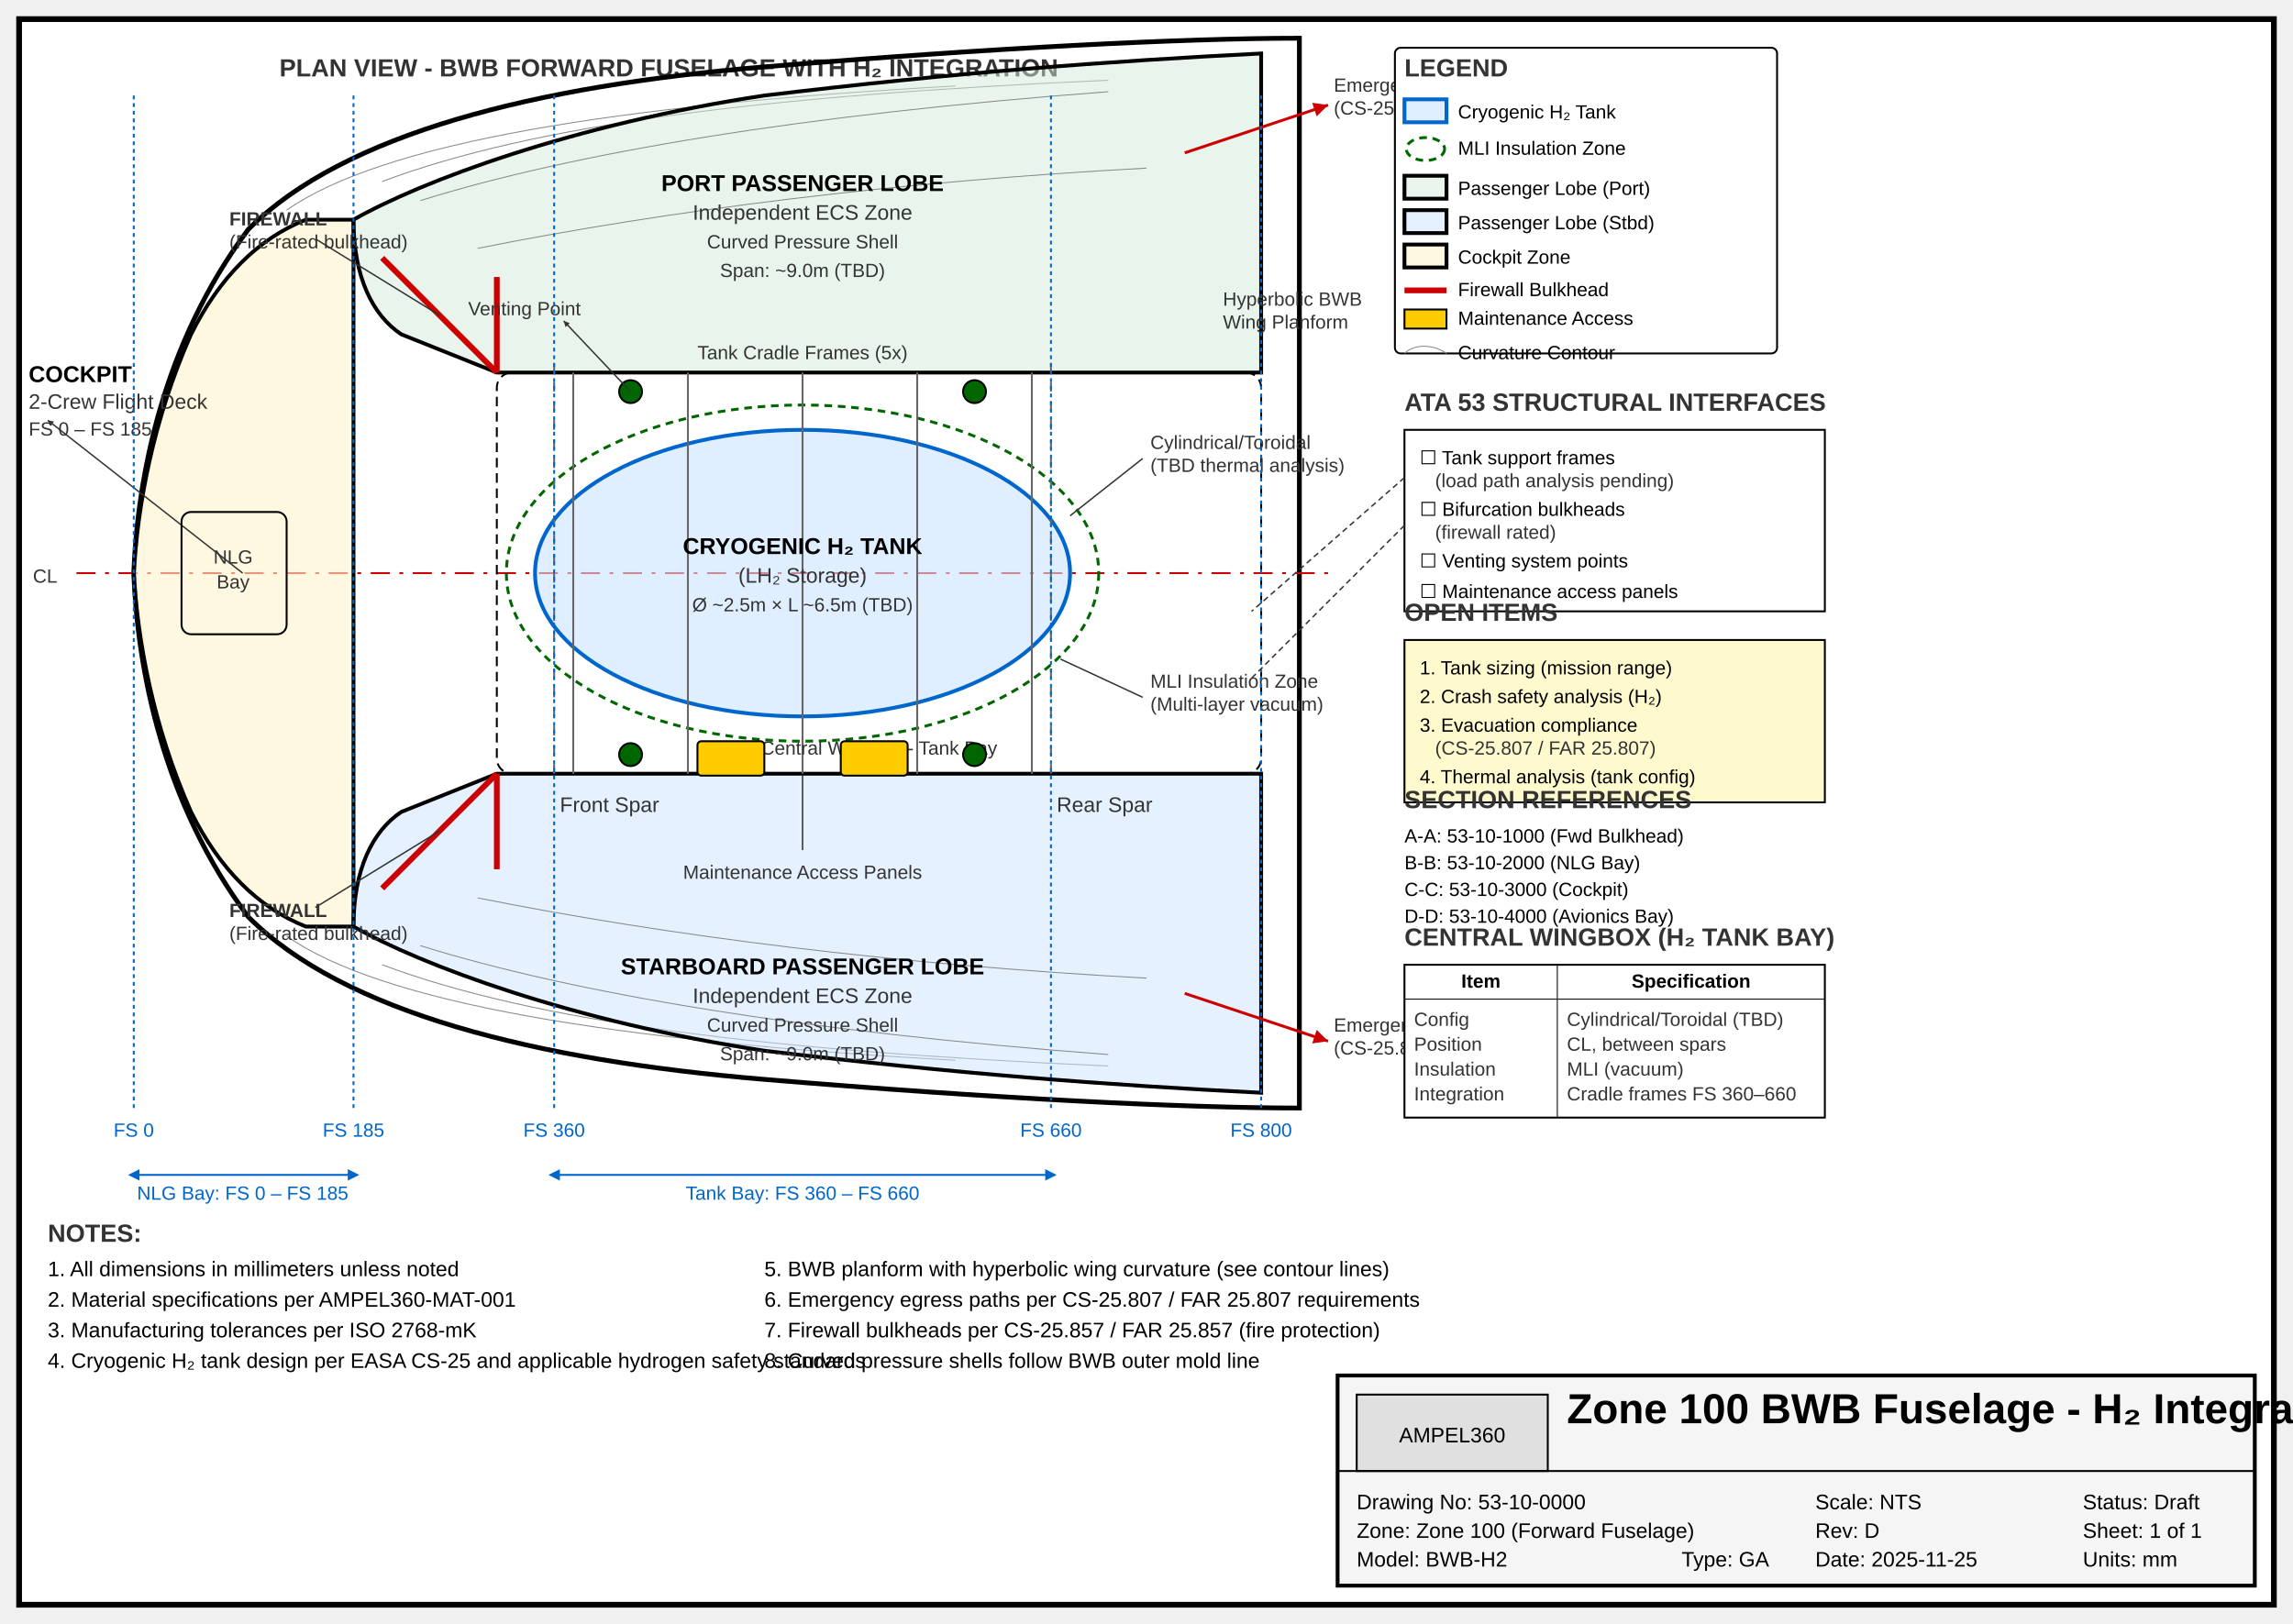
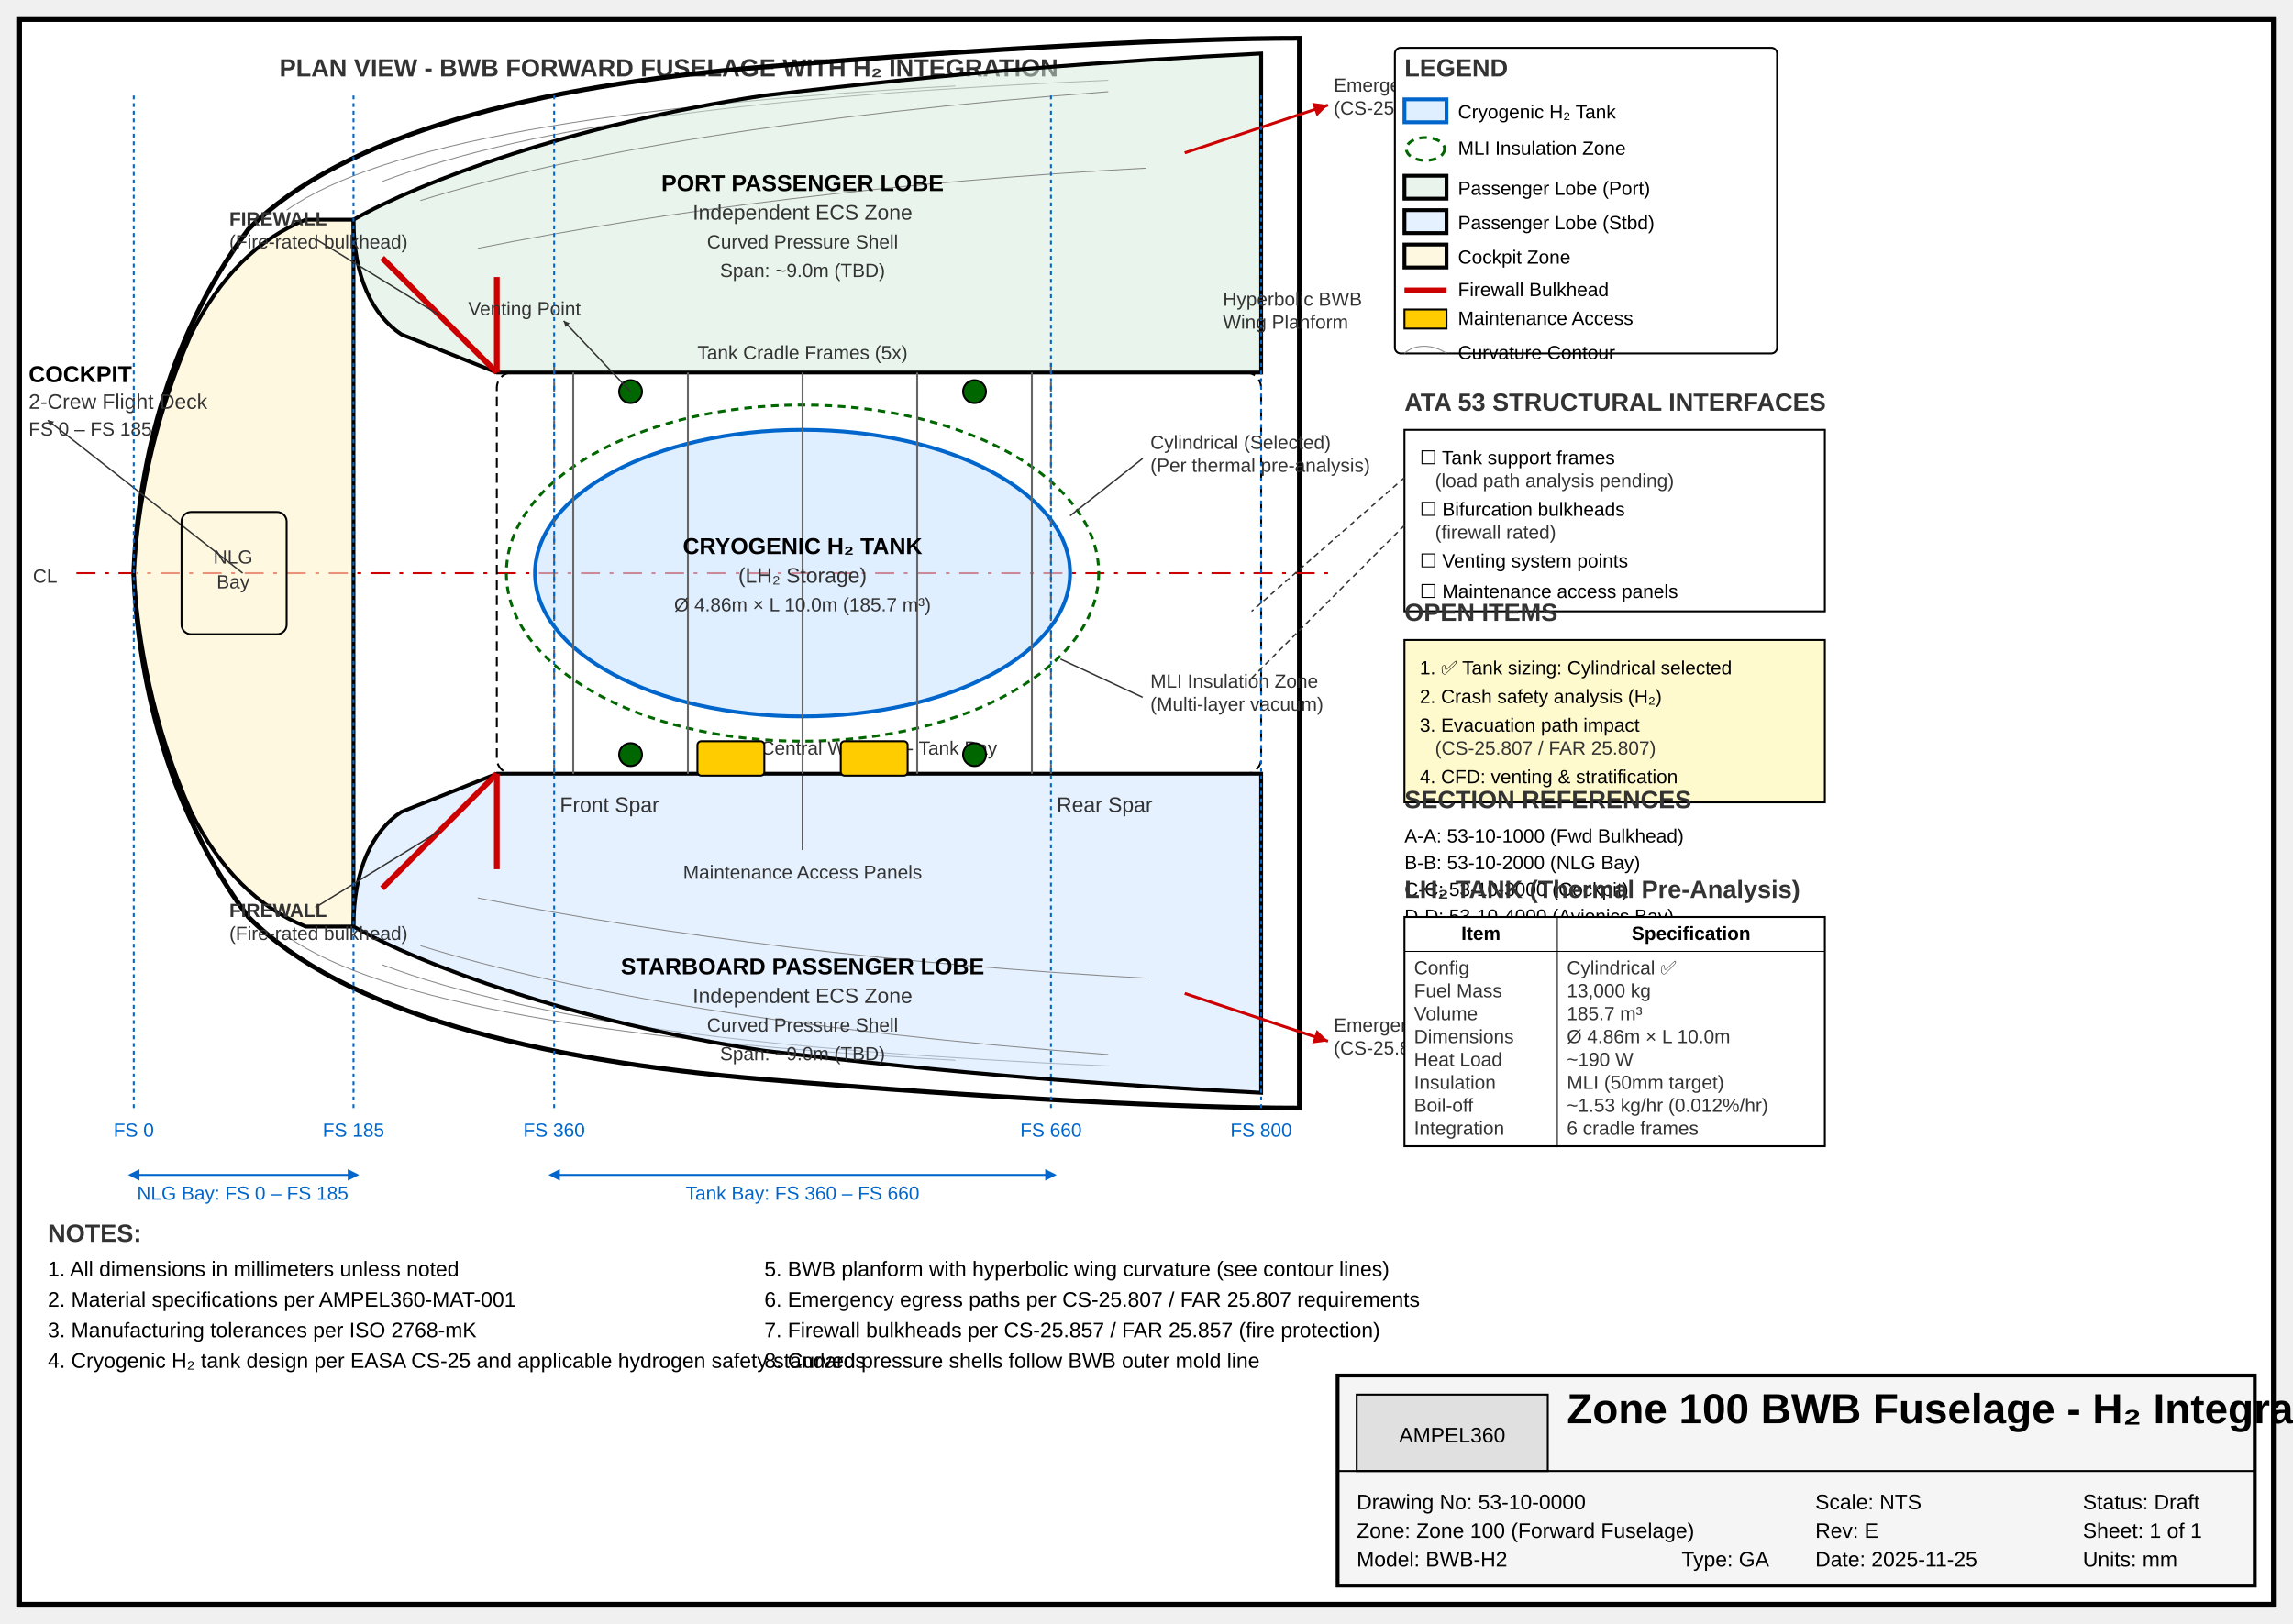
<svg xmlns="http://www.w3.org/2000/svg" viewBox="0 0 1200 850" width="1200" height="850">
  <defs>
    <style>
      .title-text { font-family: Arial, sans-serif; font-size: 22px; font-weight: bold; fill: #000; }
      .subtitle-text { font-family: Arial, sans-serif; font-size: 13px; fill: #333; }
      .label-text { font-family: Arial, sans-serif; font-size: 11px; fill: #000; }
      .label-small { font-family: Arial, sans-serif; font-size: 10px; fill: #000; }
      .dimension-text { font-family: Arial, sans-serif; font-size: 10px; fill: #0066cc; }
      .drawing-line { stroke: #000; stroke-width: 2.5; fill: none; }
      .drawing-line-thin { stroke: #000; stroke-width: 1; fill: none; }
      .dimension-line { stroke: #0066cc; stroke-width: 1; fill: none; }
      .dashed-line { stroke: #666; stroke-width: 1; stroke-dasharray: 5,5; fill: none; }
      .hidden-line { stroke: #999; stroke-width: 1; stroke-dasharray: 3,3; fill: none; }
      .center-line { stroke: #cc0000; stroke-width: 1; stroke-dasharray: 10,5,2,5; fill: none; }
      .h2-tank { stroke: #0066cc; stroke-width: 2; fill: #cce5ff; fill-opacity: 0.6; }
      .insulation { stroke: #006600; stroke-width: 1.5; stroke-dasharray: 4,3; fill: none; }
      .passenger-lobe-port { stroke: #000; stroke-width: 2; fill: #d4edda; fill-opacity: 0.5; }
      .passenger-lobe-stbd { stroke: #000; stroke-width: 2; fill: #cce5ff; fill-opacity: 0.5; }
      .cockpit { stroke: #000; stroke-width: 2; fill: #fff3cd; fill-opacity: 0.6; }
      .firewall { stroke: #cc0000; stroke-width: 3; fill: none; }
      .frame-line { stroke: #666; stroke-width: 1; fill: none; }
      .annotation { font-family: Arial, sans-serif; font-size: 10px; fill: #333; }
      .annotation-large { font-family: Arial, sans-serif; font-size: 11px; fill: #333; }
      .section-label { font-family: Arial, sans-serif; font-size: 12px; font-weight: bold; fill: #000; }
      .leader-line { stroke: #333; stroke-width: 0.75; fill: none; }
      .contour-line { stroke: #888; stroke-width: 0.5; fill: none; }
    </style>
    <marker id="arrow" viewBox="0 0 10 10" refX="5" refY="5" markerWidth="6" markerHeight="6" orient="auto-start-reverse">
      <path d="M 0 0 L 10 5 L 0 10 z" fill="#0066cc" />
    </marker>
    <marker id="arrow-black" viewBox="0 0 10 10" refX="10" refY="5" markerWidth="5" markerHeight="5" orient="auto">
      <path d="M 0 0 L 10 5 L 0 10 z" fill="#333" />
    </marker>
    <marker id="arrow-leader" viewBox="0 0 10 10" refX="10" refY="5" markerWidth="4" markerHeight="4" orient="auto">
      <path d="M 0 0 L 10 5 L 0 10 z" fill="#333" />
    </marker>
    <marker id="arrow-red" viewBox="0 0 10 10" refX="10" refY="5" markerWidth="5" markerHeight="5" orient="auto">
      <path d="M 0 0 L 10 5 L 0 10 z" fill="#cc0000" />
    </marker>
  </defs>
  <rect x="10" y="10" width="1180" height="830" fill="#ffffff" stroke="#000" stroke-width="3" />
  <g id="title-block">
    <rect x="700" y="720" width="480" height="110" fill="#f5f5f5" stroke="#000" stroke-width="2" />
    <rect x="710" y="730" width="100" height="40" fill="#e0e0e0" stroke="#000" stroke-width="1" />
    <text x="760" y="755" class="label-text" text-anchor="middle">AMPEL360</text>
    <text x="820" y="745" class="title-text">Zone 100 BWB Fuselage - H₂ Integration</text>
    <line x1="700" y1="770" x2="1180" y2="770" stroke="#000" stroke-width="1" />
    <text x="710" y="790" class="label-text">Drawing No: 53-10-0000</text>
    <text x="710" y="805" class="label-text">Zone: Zone 100 (Forward Fuselage)</text>
    <text x="710" y="820" class="label-text">Model: BWB-H2</text>
    <text x="880" y="820" class="label-text">Type: GA</text>
    <text x="950" y="790" class="label-text">Scale: NTS</text>
-     <text x="950" y="805" class="label-text">Rev: D</text>
+     <text x="950" y="805" class="label-text">Rev: E</text>
    <text x="950" y="820" class="label-text">Date: 2025-11-25</text>
    <text x="1090" y="790" class="label-text">Status: Draft</text>
    <text x="1090" y="805" class="label-text">Sheet: 1 of 1</text>
    <text x="1090" y="820" class="label-text">Units: mm</text>
  </g>
  <g id="plan-view">
    <text x="350" y="40" class="subtitle-text" font-weight="bold" text-anchor="middle">PLAN VIEW - BWB FORWARD FUSELAGE WITH H₂ INTEGRATION</text>
    <path id="outer-mold-line" d="M 70 300               C 72 250, 85 180, 130 120              C 180 70, 280 45, 400 35              C 520 25, 620 20, 680 20              L 680 580              C 620 580, 520 575, 400 565              C 280 555, 180 530, 130 480              C 85 420, 72 350, 70 300" class="drawing-line" fill="#fafafa" />
    <path d="M 150 110 C 200 75, 320 55, 500 45" class="contour-line" />
    <path d="M 150 490 C 200 525, 320 545, 500 555" class="contour-line" />
    <path d="M 200 95 C 280 65, 400 50, 580 42" class="contour-line" />
    <path d="M 200 505 C 280 535, 400 550, 580 558" class="contour-line" />
    <line x1="40" y1="300" x2="700" y2="300" class="center-line" />
    <text x="30" y="305" class="annotation" text-anchor="end">CL</text>
    <g id="cockpit-area">
      <path d="M 70 300                 C 72 265, 80 220, 100 175                C 115 145, 135 125, 160 115                L 185 115                L 185 485                L 160 485                C 135 475, 115 455, 100 425                C 80 380, 72 335, 70 300" class="cockpit" />
      <line x1="127" y1="300" x2="25" y2="220" class="leader-line" marker-end="url(#arrow-leader)" />
      <text x="15" y="200" class="section-label" text-anchor="start">COCKPIT</text>
      <text x="15" y="214" class="annotation-large" text-anchor="start">2-Crew Flight Deck</text>
      <text x="15" y="228" class="annotation" text-anchor="start">FS 0 – FS 185</text>
    </g>
    <g id="nose-gear-bay">
      <rect x="95" y="268" width="55" height="64" rx="5" class="drawing-line-thin" fill="#ddd" stroke="#000" />
      <text x="122" y="295" class="annotation" text-anchor="middle">NLG</text>
      <text x="122" y="308" class="annotation" text-anchor="middle">Bay</text>
    </g>
    <g id="port-lobe">
      <path d="M 185 115                C 220 95, 300 65, 400 50                C 500 38, 580 32, 660 28                L 660 195                C 500 195, 350 195, 260 195                L 210 175                C 195 165, 185 145, 185 115" class="passenger-lobe-port" />
      <path d="M 220 105 C 300 80, 420 60, 580 48" class="contour-line" />
      <path d="M 250 130 C 350 110, 470 95, 600 88" class="contour-line" />
      <text x="420" y="100" class="section-label" text-anchor="middle">PORT PASSENGER LOBE</text>
      <text x="420" y="115" class="annotation-large" text-anchor="middle">Independent ECS Zone</text>
      <text x="420" y="130" class="annotation" text-anchor="middle">Curved Pressure Shell</text>
      <text x="420" y="145" class="annotation" text-anchor="middle">Span: ~9.0m (TBD)</text>
      <line x1="620" y1="80" x2="695" y2="55" stroke="#cc0000" stroke-width="1.5" marker-end="url(#arrow-red)" />
      <text x="698" y="48" class="annotation" fill="#cc0000">Emergency Egress</text>
      <text x="698" y="60" class="annotation" fill="#cc0000">(CS-25.807)</text>
    </g>
    <g id="starboard-lobe">
      <path d="M 185 485                C 220 505, 300 535, 400 550                C 500 562, 580 568, 660 572                L 660 405                C 500 405, 350 405, 260 405                L 210 425                C 195 435, 185 455, 185 485" class="passenger-lobe-stbd" />
      <path d="M 220 495 C 300 520, 420 540, 580 552" class="contour-line" />
      <path d="M 250 470 C 350 490, 470 505, 600 512" class="contour-line" />
      <text x="420" y="510" class="section-label" text-anchor="middle">STARBOARD PASSENGER LOBE</text>
      <text x="420" y="525" class="annotation-large" text-anchor="middle">Independent ECS Zone</text>
      <text x="420" y="540" class="annotation" text-anchor="middle">Curved Pressure Shell</text>
      <text x="420" y="555" class="annotation" text-anchor="middle">Span: ~9.0m (TBD)</text>
      <line x1="620" y1="520" x2="695" y2="545" stroke="#cc0000" stroke-width="1.5" marker-end="url(#arrow-red)" />
      <text x="698" y="540" class="annotation" fill="#cc0000">Emergency Egress</text>
      <text x="698" y="552" class="annotation" fill="#cc0000">(CS-25.807)</text>
    </g>
    <g id="h2-tank-bay">
      <rect x="260" y="195" width="400" height="210" rx="8" class="drawing-line-thin" fill="#f0f8ff" stroke-dasharray="5,3" />
      <ellipse cx="420" cy="300" rx="155" ry="88" class="insulation" />
      <ellipse cx="420" cy="300" rx="140" ry="75" class="h2-tank" />
      <line x1="300" y1="195" x2="300" y2="405" class="frame-line" stroke-width="1.5" />
      <line x1="360" y1="195" x2="360" y2="405" class="frame-line" stroke-width="1.5" />
      <line x1="420" y1="195" x2="420" y2="405" class="frame-line" stroke-width="1.5" />
      <line x1="480" y1="195" x2="480" y2="405" class="frame-line" stroke-width="1.5" />
      <line x1="540" y1="195" x2="540" y2="405" class="frame-line" stroke-width="1.5" />
      <text x="420" y="188" class="annotation" text-anchor="middle" fill="#666">Tank Cradle Frames (5x)</text>
      <text x="420" y="290" class="section-label" text-anchor="middle">CRYOGENIC H₂ TANK</text>
      <text x="420" y="305" class="annotation-large" text-anchor="middle">(LH₂ Storage)</text>
-       <text x="420" y="320" class="annotation" text-anchor="middle">Ø ~2.5m × L ~6.5m (TBD)</text>
+       <text x="420" y="320" class="annotation" text-anchor="middle">Ø 4.86m × L 10.0m (185.7 m³)</text>
      <text x="460" y="395" class="annotation" text-anchor="middle">Central Wingbox - Tank Bay</text>
      <line x1="560" y1="270" x2="598" y2="240" class="leader-line" />
-       <text x="602" y="235" class="annotation">Cylindrical/Toroidal</text>
-       <text x="602" y="247" class="annotation">(TBD thermal analysis)</text>
+       <text x="602" y="235" class="annotation">Cylindrical (Selected)</text>
+       <text x="602" y="247" class="annotation">(Per thermal pre-analysis)</text>
      <line x1="555" y1="345" x2="598" y2="365" class="leader-line" />
      <text x="602" y="360" class="annotation">MLI Insulation Zone</text>
      <text x="602" y="372" class="annotation">(Multi-layer vacuum)</text>
    </g>
    <g id="bifurcation-bulkheads">
      <path d="M 260 195 C 240 175, 220 155, 200 135" class="firewall" />
      <line x1="260" y1="195" x2="260" y2="145" class="firewall" />
      <path d="M 260 405 C 240 425, 220 445, 200 465" class="firewall" />
      <line x1="260" y1="405" x2="260" y2="455" class="firewall" />
      <line x1="230" y1="165" x2="165" y2="125" class="leader-line" />
      <text x="120" y="118" class="annotation" fill="#cc0000" font-weight="bold">FIREWALL</text>
      <text x="120" y="130" class="annotation" fill="#cc0000">(Fire-rated bulkhead)</text>
      <line x1="230" y1="435" x2="165" y2="475" class="leader-line" />
      <text x="120" y="480" class="annotation" fill="#cc0000" font-weight="bold">FIREWALL</text>
      <text x="120" y="492" class="annotation" fill="#cc0000">(Fire-rated bulkhead)</text>
    </g>
    <g id="spar-references">
      <line x1="290" y1="190" x2="290" y2="410" class="dashed-line" stroke-width="1.5" />
      <text x="293" y="425" class="annotation-large">Front Spar</text>
      <line x1="550" y1="190" x2="550" y2="410" class="dashed-line" stroke-width="1.5" />
      <text x="553" y="425" class="annotation-large">Rear Spar</text>
    </g>
    <g id="venting-points">
      <circle cx="330" cy="205" r="6" fill="#006600" stroke="#000" stroke-width="1" />
      <circle cx="510" cy="205" r="6" fill="#006600" stroke="#000" stroke-width="1" />
      <circle cx="330" cy="395" r="6" fill="#006600" stroke="#000" stroke-width="1" />
      <circle cx="510" cy="395" r="6" fill="#006600" stroke="#000" stroke-width="1" />
      <line x1="330" y1="205" x2="295" y2="168" class="leader-line" marker-end="url(#arrow-leader)" />
      <text x="245" y="165" class="annotation" fill="#006600">Venting Point</text>
    </g>
    <g id="maintenance-access">
      <rect x="365" y="388" width="35" height="18" fill="#ffcc00" stroke="#000" stroke-width="1" rx="2" />
      <rect x="440" y="388" width="35" height="18" fill="#ffcc00" stroke="#000" stroke-width="1" rx="2" />
      <line x1="420" y1="406" x2="420" y2="445" class="leader-line" />
      <text x="420" y="460" class="annotation" text-anchor="middle">Maintenance Access Panels</text>
    </g>
    <g id="frame-stations">
      <line x1="70" y1="50" x2="70" y2="580" class="dimension-line" stroke-dasharray="2,2" />
      <text x="70" y="595" class="dimension-text" text-anchor="middle">FS 0</text>
      <line x1="185" y1="50" x2="185" y2="580" class="dimension-line" stroke-dasharray="2,2" />
      <text x="185" y="595" class="dimension-text" text-anchor="middle">FS 185</text>
      <line x1="290" y1="50" x2="290" y2="580" class="dimension-line" stroke-dasharray="2,2" />
      <text x="290" y="595" class="dimension-text" text-anchor="middle">FS 360</text>
      <line x1="550" y1="50" x2="550" y2="580" class="dimension-line" stroke-dasharray="2,2" />
      <text x="550" y="595" class="dimension-text" text-anchor="middle">FS 660</text>
      <line x1="660" y1="50" x2="660" y2="580" class="dimension-line" stroke-dasharray="2,2" />
      <text x="660" y="595" class="dimension-text" text-anchor="middle">FS 800</text>
    </g>
    <line x1="70" y1="615" x2="185" y2="615" class="dimension-line" marker-start="url(#arrow)" marker-end="url(#arrow)" />
    <text x="127" y="628" class="dimension-text" text-anchor="middle">NLG Bay: FS 0 – FS 185</text>
    <line x1="290" y1="615" x2="550" y2="615" class="dimension-line" marker-start="url(#arrow)" marker-end="url(#arrow)" />
    <text x="420" y="628" class="dimension-text" text-anchor="middle">Tank Bay: FS 360 – FS 660</text>
    <text x="640" y="160" class="annotation" fill="#666">Hyperbolic BWB</text>
    <text x="640" y="172" class="annotation" fill="#666">Wing Planform</text>
  </g>
  <g id="legend" transform="translate(735, 40)">
    <rect x="-5" y="-15" width="200" height="160" fill="#fff" stroke="#000" stroke-width="1" rx="3" />
    <text x="0" y="0" class="subtitle-text" font-weight="bold">LEGEND</text>
    <rect x="0" y="12" width="22" height="12" class="h2-tank" />
    <text x="28" y="22" class="label-small">Cryogenic H₂ Tank</text>
    <ellipse cx="11" cy="38" rx="10" ry="6" class="insulation" />
    <text x="28" y="41" class="label-small">MLI Insulation Zone</text>
    <rect x="0" y="52" width="22" height="12" class="passenger-lobe-port" />
    <text x="28" y="62" class="label-small">Passenger Lobe (Port)</text>
    <rect x="0" y="70" width="22" height="12" class="passenger-lobe-stbd" />
    <text x="28" y="80" class="label-small">Passenger Lobe (Stbd)</text>
    <rect x="0" y="88" width="22" height="12" class="cockpit" />
    <text x="28" y="98" class="label-small">Cockpit Zone</text>
    <line x1="0" y1="112" x2="22" y2="112" class="firewall" />
    <text x="28" y="115" class="label-small">Firewall Bulkhead</text>
    <rect x="0" y="122" width="22" height="10" fill="#ffcc00" stroke="#000" stroke-width="1" />
    <text x="28" y="130" class="label-small">Maintenance Access</text>
    <path d="M 0 145 C 5 140, 15 140, 22 145" class="contour-line" stroke-width="1" />
    <text x="28" y="148" class="label-small">Curvature Contour</text>
  </g>
  <g id="structural-interfaces" transform="translate(735, 215)">
    <text x="0" y="0" class="subtitle-text" font-weight="bold">ATA 53 STRUCTURAL INTERFACES</text>
    <rect x="0" y="10" width="220" height="95" fill="#fff" stroke="#000" stroke-width="1" />
    <text x="8" y="28" class="label-small">☐ Tank support frames</text>
    <text x="16" y="40" class="annotation">(load path analysis pending)</text>
    <text x="8" y="55" class="label-small">☐ Bifurcation bulkheads</text>
    <text x="16" y="67" class="annotation">(firewall rated)</text>
    <text x="8" y="82" class="label-small">☐ Venting system points</text>
    <text x="8" y="98" class="label-small">☐ Maintenance access panels</text>
    <line x1="0" y1="35" x2="-80" y2="105" class="leader-line" stroke-dasharray="3,2" />
    <line x1="0" y1="60" x2="-80" y2="140" class="leader-line" stroke-dasharray="3,2" />
  </g>
  <g id="open-items" transform="translate(735, 325)">
    <text x="0" y="0" class="subtitle-text" font-weight="bold">OPEN ITEMS</text>
    <rect x="0" y="10" width="220" height="85" fill="#fffacd" stroke="#000" stroke-width="1" />
-     <text x="8" y="28" class="label-small">1. Tank sizing (mission range)</text>
+     <text x="8" y="28" class="label-small">1. ✅ Tank sizing: Cylindrical selected</text>
    <text x="8" y="43" class="label-small">2. Crash safety analysis (H₂)</text>
-     <text x="8" y="58" class="label-small">3. Evacuation compliance</text>
+     <text x="8" y="58" class="label-small">3. Evacuation path impact</text>
    <text x="16" y="70" class="annotation">(CS-25.807 / FAR 25.807)</text>
-     <text x="8" y="85" class="label-small">4. Thermal analysis (tank config)</text>
+     <text x="8" y="85" class="label-small">4. CFD: venting &amp; stratification</text>
  </g>
  <g id="section-cuts" transform="translate(735, 423)">
    <text x="0" y="0" class="subtitle-text" font-weight="bold">SECTION REFERENCES</text>
    <text x="0" y="18" class="label-small">A-A: 53-10-1000 (Fwd Bulkhead)</text>
    <text x="0" y="32" class="label-small">B-B: 53-10-2000 (NLG Bay)</text>
    <text x="0" y="46" class="label-small">C-C: 53-10-3000 (Cockpit)</text>
    <text x="0" y="60" class="label-small">D-D: 53-10-4000 (Avionics Bay)</text>
  </g>
-   <g id="tank-specs" transform="translate(735, 495)">
-     <text x="0" y="0" class="subtitle-text" font-weight="bold">CENTRAL WINGBOX (H₂ TANK BAY)</text>
-     <rect x="0" y="10" width="220" height="80" fill="#fff" stroke="#000" stroke-width="1" />
+   <g id="tank-specs" transform="translate(735, 470)">
+     <text x="0" y="0" class="subtitle-text" font-weight="bold">LH₂ TANK (Thermal Pre-Analysis)</text>
+     <rect x="0" y="10" width="220" height="120" fill="#fff" stroke="#000" stroke-width="1" />
    <line x1="0" y1="28" x2="220" y2="28" stroke="#000" stroke-width="0.5" />
-     <line x1="80" y1="10" x2="80" y2="90" stroke="#000" stroke-width="0.5" />
+     <line x1="80" y1="10" x2="80" y2="130" stroke="#000" stroke-width="0.5" />
    <text x="40" y="22" class="label-small" text-anchor="middle" font-weight="bold">Item</text>
    <text x="150" y="22" class="label-small" text-anchor="middle" font-weight="bold">Specification</text>
-     <text x="5" y="42" class="annotation">Config</text>
-     <text x="85" y="42" class="annotation">Cylindrical/Toroidal (TBD)</text>
-     <text x="5" y="55" class="annotation">Position</text>
-     <text x="85" y="55" class="annotation">CL, between spars</text>
-     <text x="5" y="68" class="annotation">Insulation</text>
-     <text x="85" y="68" class="annotation">MLI (vacuum)</text>
-     <text x="5" y="81" class="annotation">Integration</text>
-     <text x="85" y="81" class="annotation">Cradle frames FS 360–660</text>
+     <text x="5" y="40" class="annotation">Config</text>
+     <text x="85" y="40" class="annotation">Cylindrical ✅</text>
+     <text x="5" y="52" class="annotation">Fuel Mass</text>
+     <text x="85" y="52" class="annotation">13,000 kg</text>
+     <text x="5" y="64" class="annotation">Volume</text>
+     <text x="85" y="64" class="annotation">185.7 m³</text>
+     <text x="5" y="76" class="annotation">Dimensions</text>
+     <text x="85" y="76" class="annotation">Ø 4.86m × L 10.0m</text>
+     <text x="5" y="88" class="annotation">Heat Load</text>
+     <text x="85" y="88" class="annotation">~190 W</text>
+     <text x="5" y="100" class="annotation">Insulation</text>
+     <text x="85" y="100" class="annotation">MLI (50mm target)</text>
+     <text x="5" y="112" class="annotation">Boil-off</text>
+     <text x="85" y="112" class="annotation">~1.53 kg/hr (0.012%/hr)</text>
+     <text x="5" y="124" class="annotation">Integration</text>
+     <text x="85" y="124" class="annotation">6 cradle frames</text>
  </g>
  <g id="notes">
    <text x="25" y="650" class="subtitle-text" font-weight="bold">NOTES:</text>
    <text x="25" y="668" class="label-text">1. All dimensions in millimeters unless noted</text>
    <text x="25" y="684" class="label-text">2. Material specifications per AMPEL360-MAT-001</text>
    <text x="25" y="700" class="label-text">3. Manufacturing tolerances per ISO 2768-mK</text>
    <text x="25" y="716" class="label-text">4. Cryogenic H₂ tank design per EASA CS-25 and applicable hydrogen safety standards</text>
    <text x="400" y="668" class="label-text">5. BWB planform with hyperbolic wing curvature (see contour lines)</text>
    <text x="400" y="684" class="label-text">6. Emergency egress paths per CS-25.807 / FAR 25.807 requirements</text>
    <text x="400" y="700" class="label-text">7. Firewall bulkheads per CS-25.857 / FAR 25.857 (fire protection)</text>
    <text x="400" y="716" class="label-text">8. Curved pressure shells follow BWB outer mold line</text>
  </g>
</svg>
